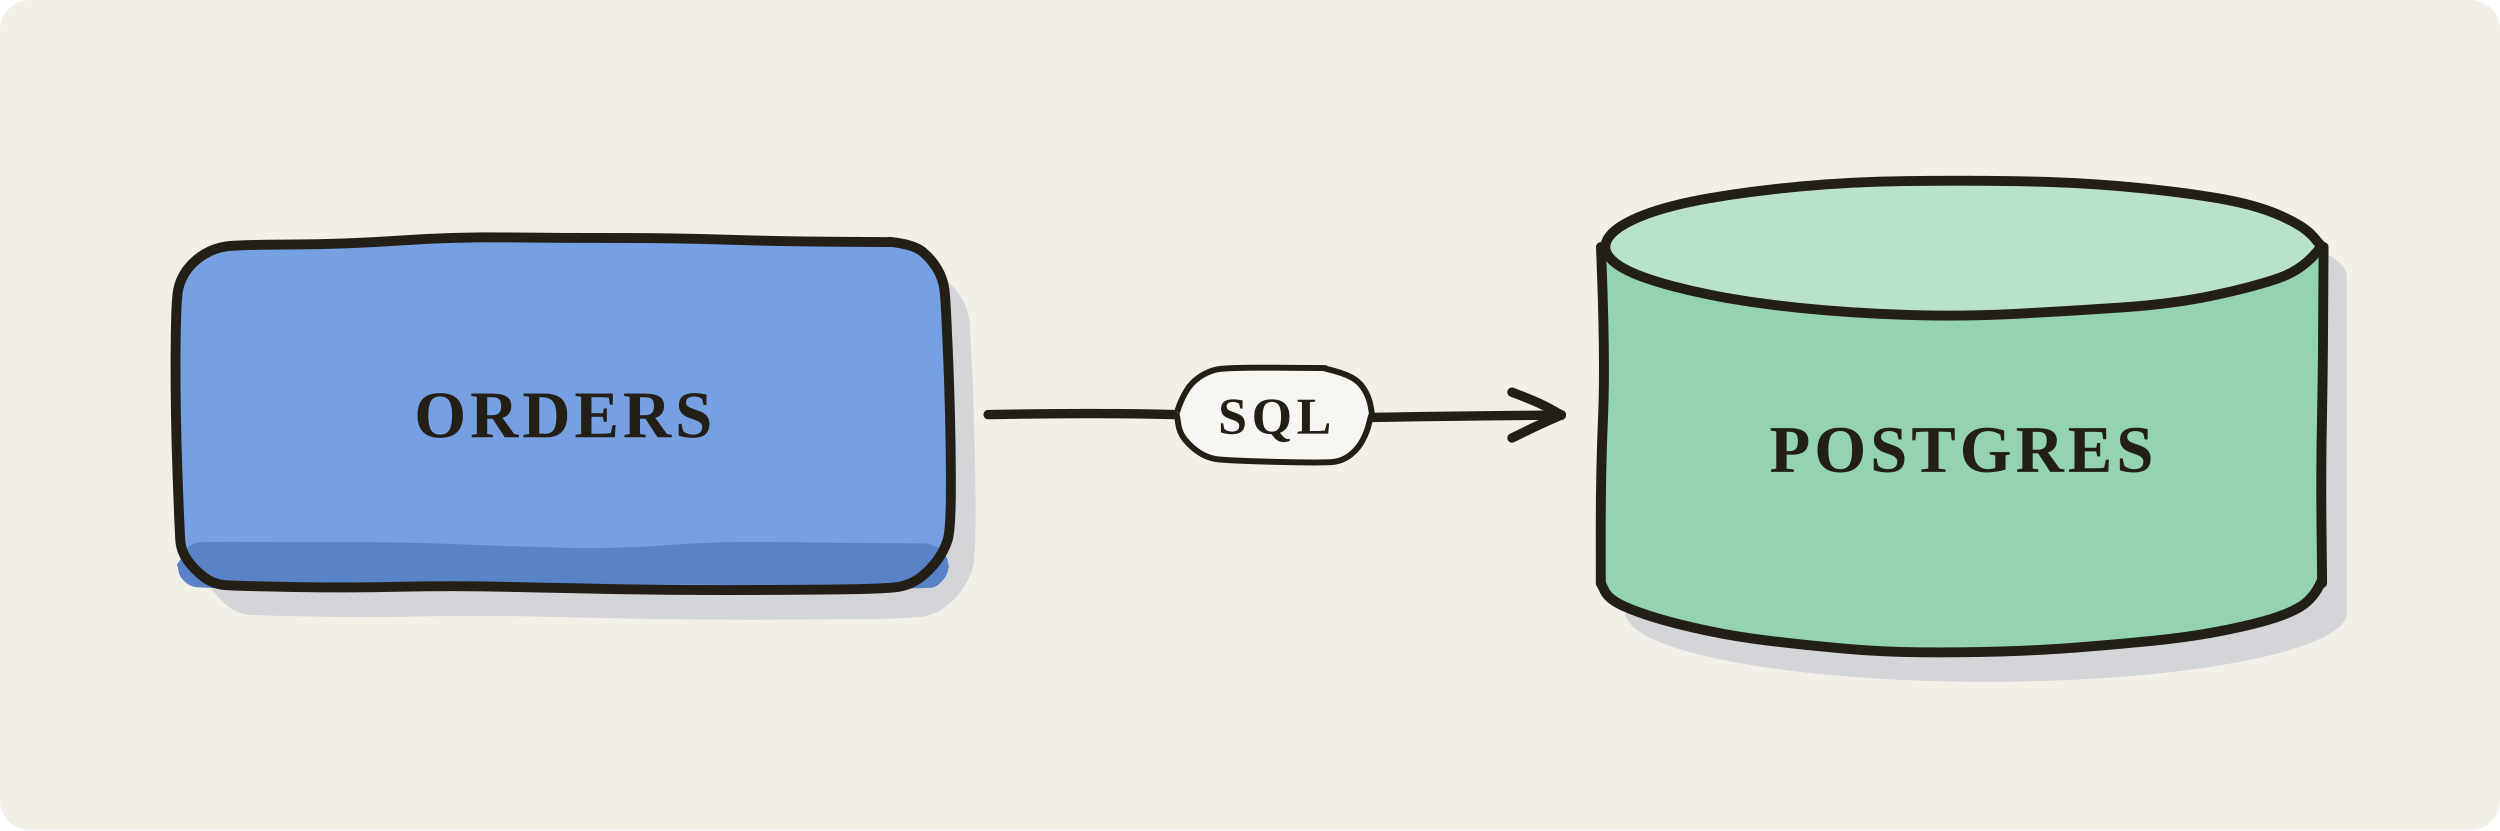
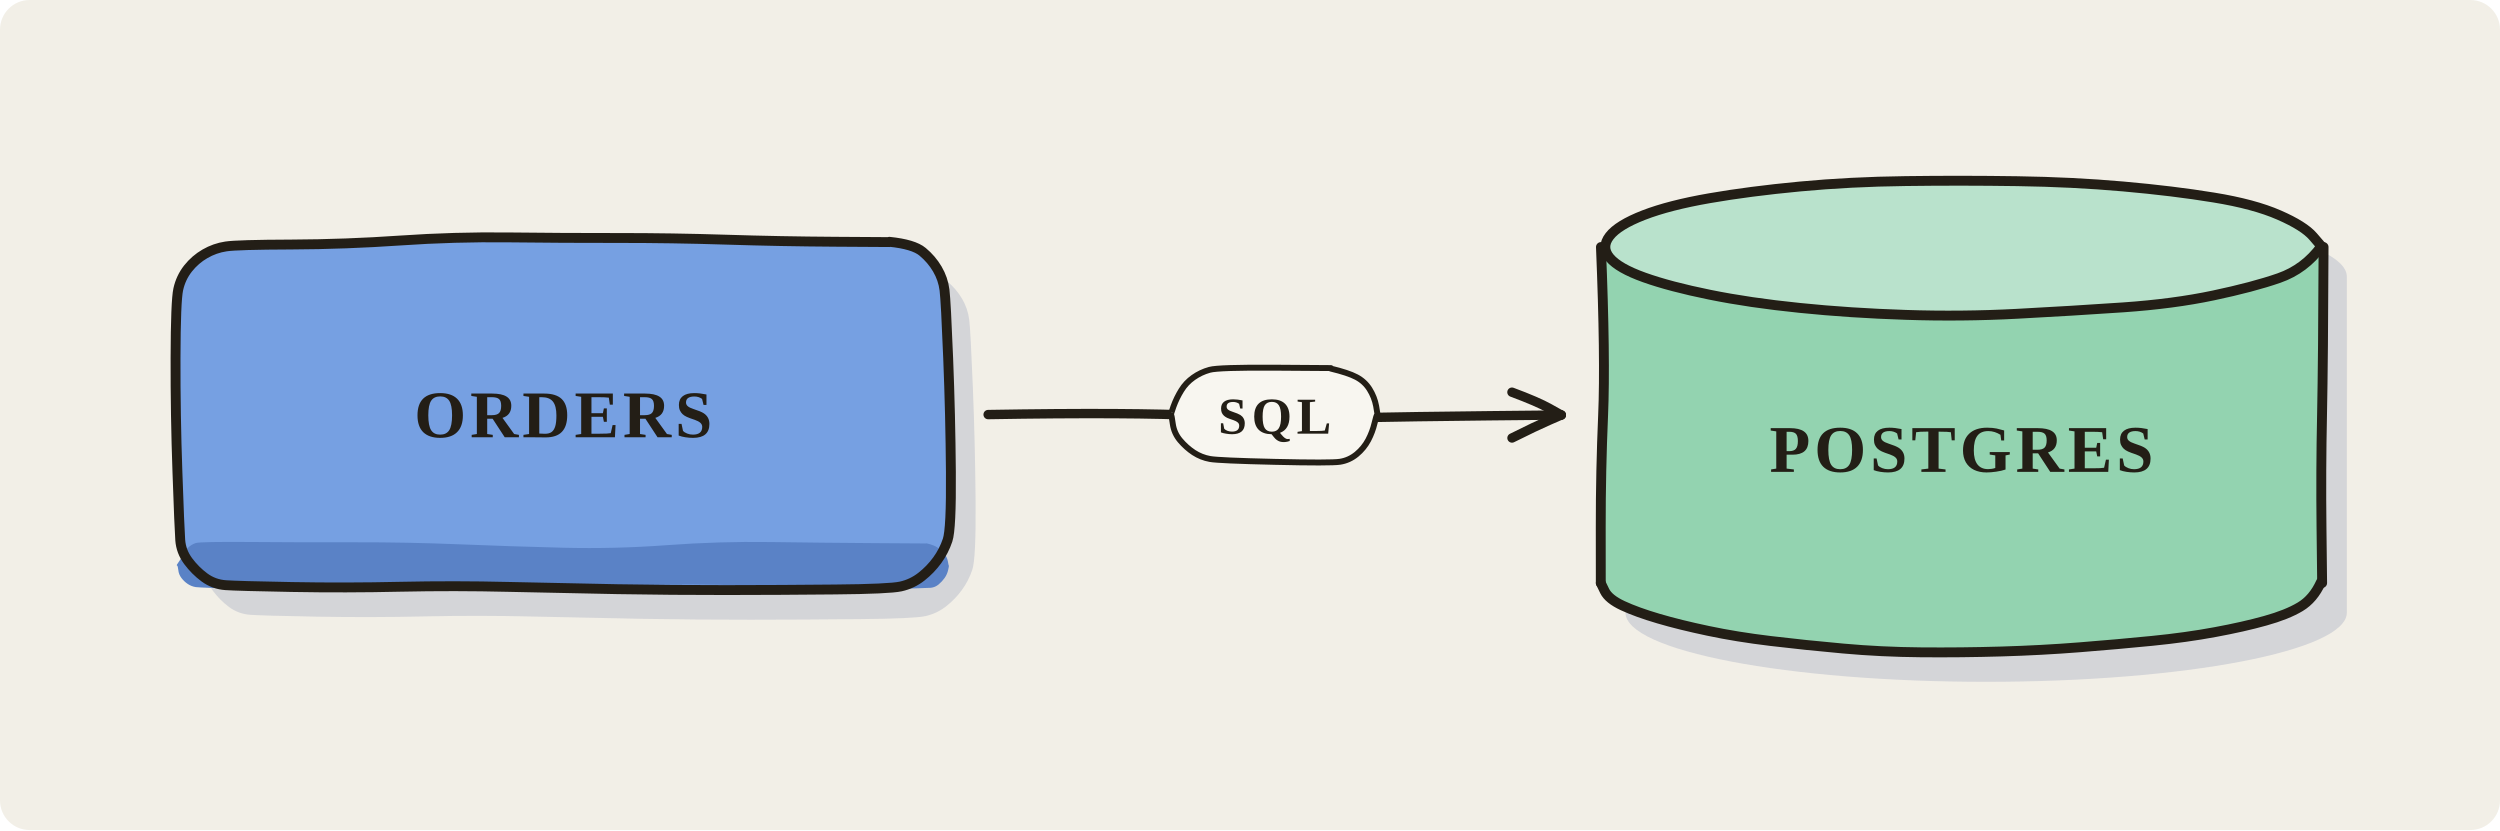
<svg xmlns="http://www.w3.org/2000/svg" viewBox="42.0 42.0 506.0 168.0" width="506" height="168">
  <rect x="42.0" y="42.0" width="506.0" height="168.0" fill="#f2efe7" rx="6" />
  <g transform="translate(14 14)">
    <g class="edge" data-edge="orders&gt;postgres" opacity="1">
      <path class="s" d="M228 111.91Q257 111.41 271.5 112.14Q286 112.86 300.5 112.58Q315 112.3 329.5 112.15L344 112" fill="none" stroke="#231e16" stroke-width="1.9" stroke-linejoin="round" stroke-linecap="round" />
      <path class="s" d="M334.02 107.38Q339.18 109.3 341.59 110.65L344 112" fill="none" stroke="#231e16" stroke-width="1.9" stroke-linejoin="round" stroke-linecap="round" />
      <path class="s" d="M334.03 116.65Q338.96 114.19 341.48 113.1L344 112" fill="none" stroke="#231e16" stroke-width="1.9" stroke-linejoin="round" stroke-linecap="round" />
      <g class="tag">
-         <path class="f" d="M296.25 102.6Q299.76 103.44 301.43 104.32Q303.11 105.2 304.1 106.78Q305.08 108.36 305.42 110.18Q305.77 112 305.64 111.97Q305.51 111.95 305.1 113.68Q304.7 115.4 303.83 117.05Q302.97 118.7 301.48 119.94Q299.98 121.17 298.12 121.46Q296.27 121.75 286.03 121.48Q275.79 121.22 274.01 120.9Q272.23 120.58 270.72 119.59Q269.2 118.59 267.97 117.14Q266.74 115.68 266.49 113.84Q266.24 112 266.12 111.98Q266.01 111.96 266.63 110.25Q267.24 108.55 268.19 107.01Q269.14 105.46 270.63 104.41Q272.13 103.35 273.93 102.85Q275.74 102.35 286 102.42L296.27 102.5Z" fill="#f8f6f0" />
-         <path class="s" d="M296.25 102.6Q299.76 103.44 301.43 104.32Q303.11 105.2 304.1 106.78Q305.08 108.36 305.42 110.18Q305.77 112 305.64 111.97Q305.51 111.95 305.1 113.68Q304.7 115.4 303.83 117.05Q302.97 118.7 301.48 119.94Q299.98 121.17 298.12 121.46Q296.27 121.75 286.03 121.48Q275.79 121.22 274.01 120.9Q272.23 120.58 270.72 119.59Q269.2 118.59 267.97 117.14Q266.74 115.68 266.49 113.84Q266.24 112 266.12 111.98Q266.01 111.96 266.63 110.25Q267.24 108.55 268.19 107.01Q269.14 105.46 270.63 104.41Q272.13 103.35 273.93 102.85Q275.74 102.35 286 102.42L296.27 102.5Z" fill="none" stroke="#231e16" stroke-width="1.2" stroke-linejoin="round" stroke-linecap="round" />
+         <path class="f" d="M297.35 102.6Q300.86 103.44 302.53 104.32Q304.21 105.2 305.2 106.78Q306.19 108.36 306.53 110.18Q306.87 112 306.74 111.97Q306.61 111.95 306.2 113.68Q305.8 115.4 304.94 117.05Q304.07 118.7 302.58 119.94Q301.08 121.17 299.22 121.46Q297.37 121.75 286.03 121.48Q274.69 121.22 272.91 120.9Q271.13 120.58 269.61 119.59Q268.1 118.59 266.87 117.14Q265.64 115.68 265.38 113.84Q265.13 112 265.02 111.98Q264.91 111.96 265.52 110.25Q266.14 108.55 267.09 107.01Q268.04 105.46 269.53 104.41Q271.02 103.35 272.83 102.85Q274.63 102.35 286 102.42L297.37 102.5Z" fill="#f8f6f0" />
+         <path class="s" d="M297.35 102.6Q300.86 103.44 302.53 104.32Q304.21 105.2 305.2 106.78Q306.19 108.36 306.53 110.18Q306.87 112 306.74 111.97Q306.61 111.95 306.2 113.68Q305.8 115.4 304.94 117.05Q304.07 118.7 302.58 119.94Q301.08 121.17 299.22 121.46Q297.37 121.75 286.03 121.48Q274.69 121.22 272.91 120.9Q271.13 120.58 269.61 119.59Q268.1 118.59 266.87 117.14Q265.64 115.68 265.38 113.84Q265.13 112 265.02 111.98Q264.91 111.96 265.52 110.25Q266.14 108.55 267.09 107.01Q268.04 105.46 269.53 104.41Q271.02 103.35 272.83 102.85Q274.63 102.35 286 102.42L297.37 102.5Z" fill="none" stroke="#231e16" stroke-width="1.2" stroke-linejoin="round" stroke-linecap="round" />
        <text class="t" x="286" y="115.78" fill="#231e16" font-size="10.5" font-weight="700" text-anchor="middle" letter-spacing="0.09em">SQL</text>
      </g>
    </g>
    <g class="node" data-node="orders" opacity="1">
      <g class="shadow" transform="translate(5 6)">
        <path class="f" d="M208.01 76.94Q212.91 77.44 214.73 78.96Q216.55 80.47 217.72 82.46Q218.89 84.45 219.17 86.72Q219.45 89 219.91 100.5Q220.37 112 220.46 123.55Q220.55 135.11 219.79 137.33Q219.04 139.56 217.69 141.41Q216.34 143.27 214.48 144.73Q212.61 146.19 210.31 146.7Q208 147.21 197 147.31Q186 147.42 175 147.43Q164 147.44 153 147.25Q142 147.05 131 146.79Q120 146.52 109 146.76Q98 147.01 87.04 146.81Q76.08 146.61 73.68 146.44Q71.28 146.27 69.39 144.88Q67.51 143.49 66.08 141.57Q64.65 139.64 64.48 137.32Q64.31 135 63.91 123.5Q63.5 112 63.53 100.46Q63.56 88.91 64.08 86.55Q64.6 84.2 66.05 82.35Q67.51 80.51 69.49 79.37Q71.47 78.22 73.73 77.88Q76 77.53 87 77.49Q98 77.44 109 76.68Q120 75.92 131 76.05Q142 76.18 153 76.17Q164 76.16 175 76.51Q186 76.86 197 76.93L208 77Z" fill="#41538f" opacity="0.17" />
      </g>
      <path class="f" d="M208.01 76.94Q212.91 77.44 214.73 78.96Q216.55 80.47 217.72 82.46Q218.89 84.45 219.17 86.72Q219.45 89 219.91 100.5Q220.37 112 220.46 123.55Q220.55 135.11 219.79 137.33Q219.04 139.56 217.69 141.41Q216.34 143.27 214.48 144.73Q212.61 146.19 210.31 146.7Q208 147.21 197 147.31Q186 147.42 175 147.43Q164 147.44 153 147.25Q142 147.05 131 146.79Q120 146.52 109 146.76Q98 147.01 87.04 146.81Q76.08 146.61 73.68 146.44Q71.28 146.27 69.39 144.88Q67.51 143.49 66.08 141.57Q64.65 139.64 64.48 137.32Q64.31 135 63.91 123.5Q63.5 112 63.53 100.46Q63.56 88.91 64.08 86.55Q64.6 84.2 66.05 82.35Q67.51 80.51 69.49 79.37Q71.47 78.22 73.73 77.88Q76 77.53 87 77.49Q98 77.44 109 76.68Q120 75.92 131 76.05Q142 76.18 153 76.17Q164 76.16 175 76.51Q186 76.86 197 76.93L208 77Z" fill="#76a0e2" />
      <path class="f" d="M215.51 137.96Q217.2 138.37 217.86 138.9Q218.51 139.43 219.11 140.1Q219.71 140.77 219.85 141.63Q220 142.5 220.05 142.51Q220.1 142.52 219.9 143.39Q219.7 144.25 219.2 144.97Q218.69 145.69 217.98 146.29Q217.27 146.88 216.38 146.97Q215.5 147.05 205 147.3Q194.5 147.54 184 146.84Q173.5 146.14 163 146.35Q152.5 146.57 142 146.66Q131.5 146.74 121 146.85Q110.5 146.96 100 147.26Q89.5 147.56 79 147.26Q68.51 146.96 67.63 146.83Q66.75 146.69 66.01 146.2Q65.27 145.71 64.72 144.98Q64.17 144.26 64.09 143.38Q64 142.5 63.82 142.46Q63.64 142.43 64.18 141.73Q64.71 141.03 65.06 140.24Q65.41 139.45 66.08 138.83Q66.75 138.2 67.63 137.91Q68.5 137.62 79 137.7Q89.5 137.79 100 137.76Q110.5 137.74 121 138.17Q131.5 138.6 142 138.86Q152.5 139.12 163 138.34Q173.5 137.56 184 137.71Q194.5 137.86 205 137.93L215.5 138Z" fill="#5a82c6" />
      <path class="s" d="M208.01 76.94Q212.91 77.44 214.73 78.96Q216.55 80.47 217.72 82.46Q218.89 84.45 219.17 86.72Q219.45 89 219.91 100.5Q220.37 112 220.46 123.55Q220.55 135.11 219.79 137.33Q219.04 139.56 217.69 141.41Q216.34 143.27 214.48 144.73Q212.61 146.19 210.31 146.7Q208 147.21 197 147.31Q186 147.42 175 147.43Q164 147.44 153 147.25Q142 147.05 131 146.79Q120 146.52 109 146.76Q98 147.01 87.04 146.81Q76.08 146.61 73.68 146.44Q71.28 146.27 69.39 144.88Q67.51 143.49 66.08 141.57Q64.65 139.64 64.48 137.32Q64.31 135 63.91 123.5Q63.5 112 63.53 100.46Q63.56 88.91 64.08 86.55Q64.6 84.2 66.05 82.35Q67.51 80.51 69.49 79.37Q71.47 78.22 73.73 77.88Q76 77.53 87 77.49Q98 77.44 109 76.68Q120 75.92 131 76.05Q142 76.18 153 76.17Q164 76.16 175 76.51Q186 76.86 197 76.93L208 77Z" fill="none" stroke="#231e16" stroke-width="2" stroke-linejoin="round" stroke-linecap="round" />
      <text class="t" x="142" y="116.5" fill="#231e16" font-size="13.5" font-weight="700" text-anchor="middle" letter-spacing="0.06em">ORDERS</text>
    </g>
    <g class="node" data-node="postgres" opacity="1">
      <g class="shadow" transform="translate(5 6)">
        <path class="f" d="M352 78L352 146A73 14 0 0 0 498 146L498 78A73 14 0 0 0 352 78Z" fill="#41538f" opacity="0.17" />
      </g>
      <path class="f" d="M352 78L352 146A73 14 0 0 0 498 146L498 78A73 14 0 0 0 352 78Z" fill="#93d3b0" />
      <path class="f" d="M497.83 77.86Q494.48 82.46 489.26 84.28Q484.03 86.1 475.98 87.8Q467.93 89.5 457.74 90.21Q447.55 90.91 436.27 91.51Q425 92.11 413.72 91.73Q402.44 91.36 392.27 90.32Q382.1 89.29 374.06 87.65Q366.02 86.02 360.81 84.16Q355.6 82.3 353.82 80.17Q352.04 78.04 353.78 75.79Q355.52 73.54 360.71 71.53Q365.89 69.53 374 68.12Q382.1 66.71 392.27 65.75Q402.45 64.79 413.71 64.65Q424.98 64.5 436.26 64.67Q447.54 64.84 457.73 65.74Q467.91 66.64 476.07 67.98Q484.23 69.31 489.29 71.53Q494.34 73.74 496.17 75.87L498 78Z" fill="#b9e2cc" />
      <path class="s" d="M497.75 145.85Q496.23 149.22 493.55 150.82Q490.88 152.42 486.49 153.64Q482.1 154.87 476.31 155.94Q470.52 157.02 463.59 157.71Q456.66 158.4 448.95 159.01Q441.24 159.62 433.12 159.86Q425 160.1 416.87 160.03Q408.74 159.96 401.03 159.26Q393.33 158.57 386.41 157.74Q379.49 156.91 373.75 155.69Q368 154.48 363.66 153.2Q359.31 151.92 356.45 150.59Q353.59 149.26 352.79 147.63L352 146" fill="none" stroke="#231e16" stroke-width="2" stroke-linejoin="round" stroke-linecap="round" />
      <path class="s" d="M352.03 78Q352.96 100.67 352.47 112Q351.98 123.33 351.99 134.67L352 146" fill="none" stroke="#231e16" stroke-width="2" stroke-linejoin="round" stroke-linecap="round" />
      <path class="s" d="M498.29 78Q498.21 100.67 497.98 112Q497.74 123.33 497.87 134.67L498 146" fill="none" stroke="#231e16" stroke-width="2" stroke-linejoin="round" stroke-linecap="round" />
      <path class="s" d="M497.83 77.86Q494.48 82.46 489.26 84.28Q484.03 86.1 475.98 87.8Q467.93 89.5 457.74 90.21Q447.55 90.91 436.27 91.51Q425 92.11 413.72 91.73Q402.44 91.36 392.27 90.32Q382.1 89.29 374.06 87.65Q366.02 86.02 360.81 84.16Q355.6 82.3 353.82 80.17Q352.04 78.04 353.78 75.79Q355.52 73.54 360.71 71.53Q365.89 69.53 374 68.12Q382.1 66.71 392.27 65.75Q402.45 64.79 413.71 64.65Q424.98 64.5 436.26 64.67Q447.54 64.84 457.73 65.74Q467.91 66.64 476.07 67.98Q484.23 69.31 489.29 71.53Q494.34 73.74 496.17 75.87L498 78Z" fill="none" stroke="#231e16" stroke-width="2" stroke-linejoin="round" stroke-linecap="round" />
      <text class="t" x="425" y="123.5" fill="#231e16" font-size="13.5" font-weight="700" text-anchor="middle" letter-spacing="0.06em">POSTGRES</text>
    </g>
  </g>
</svg>
